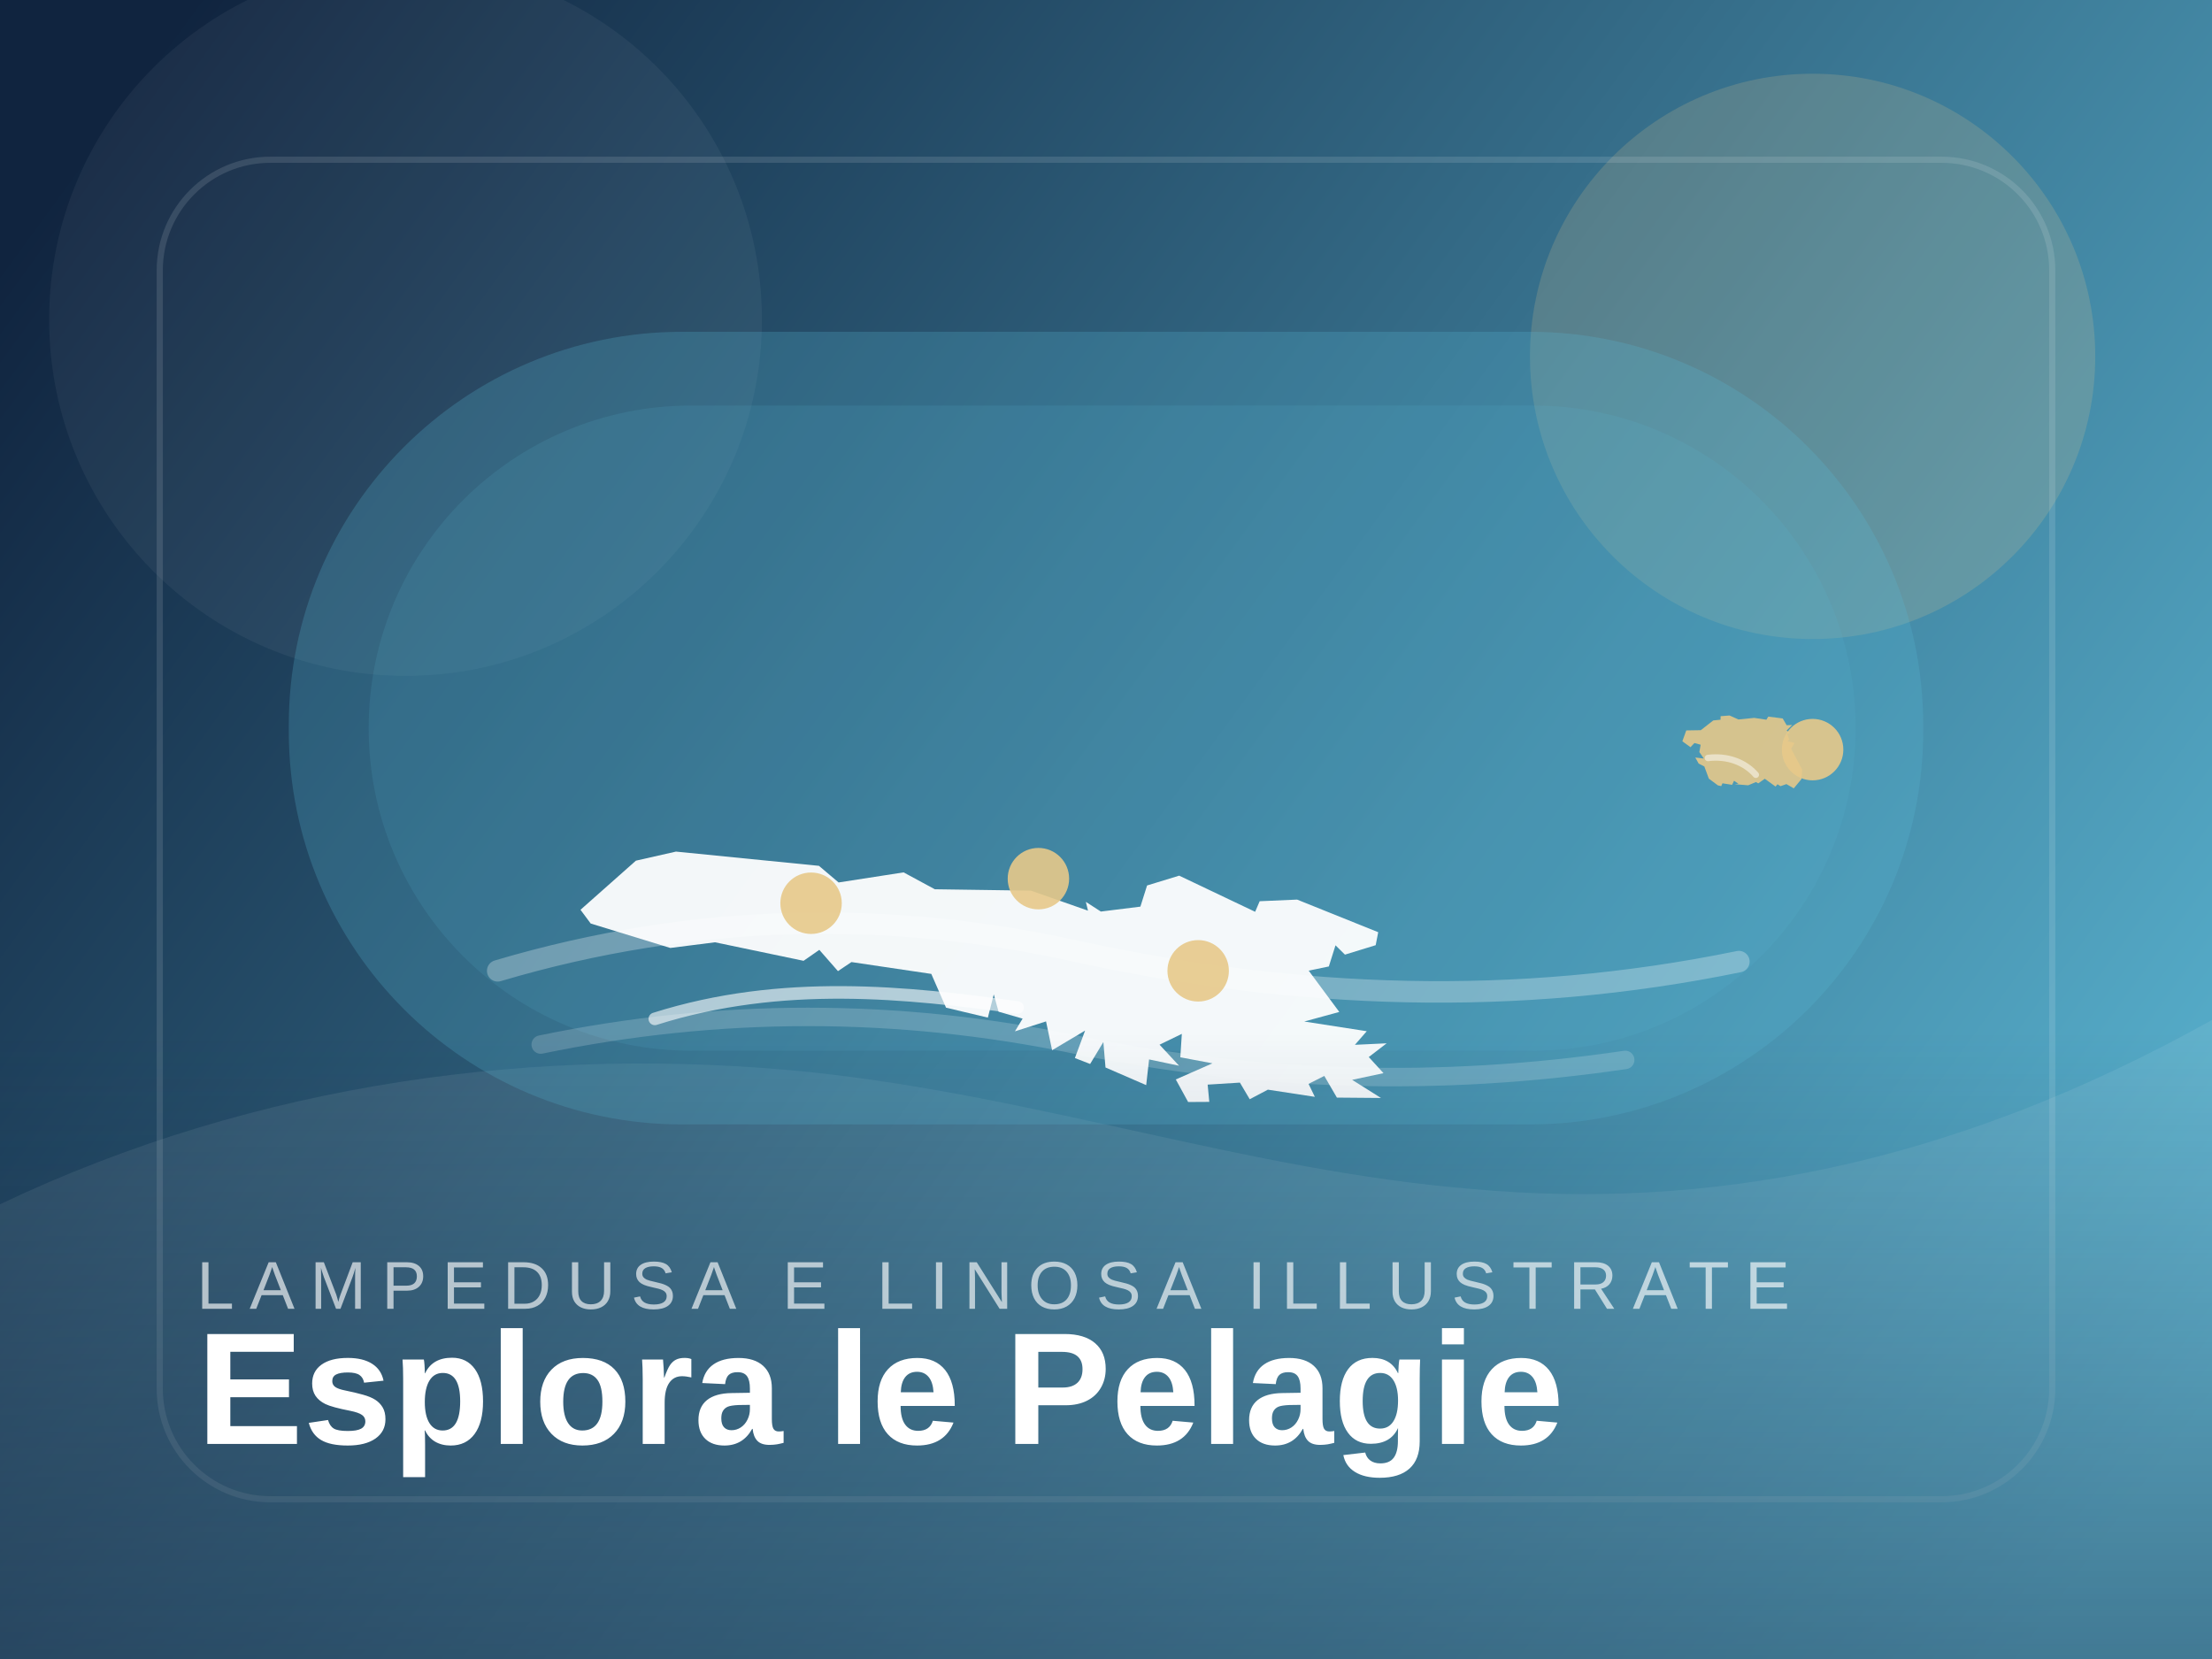
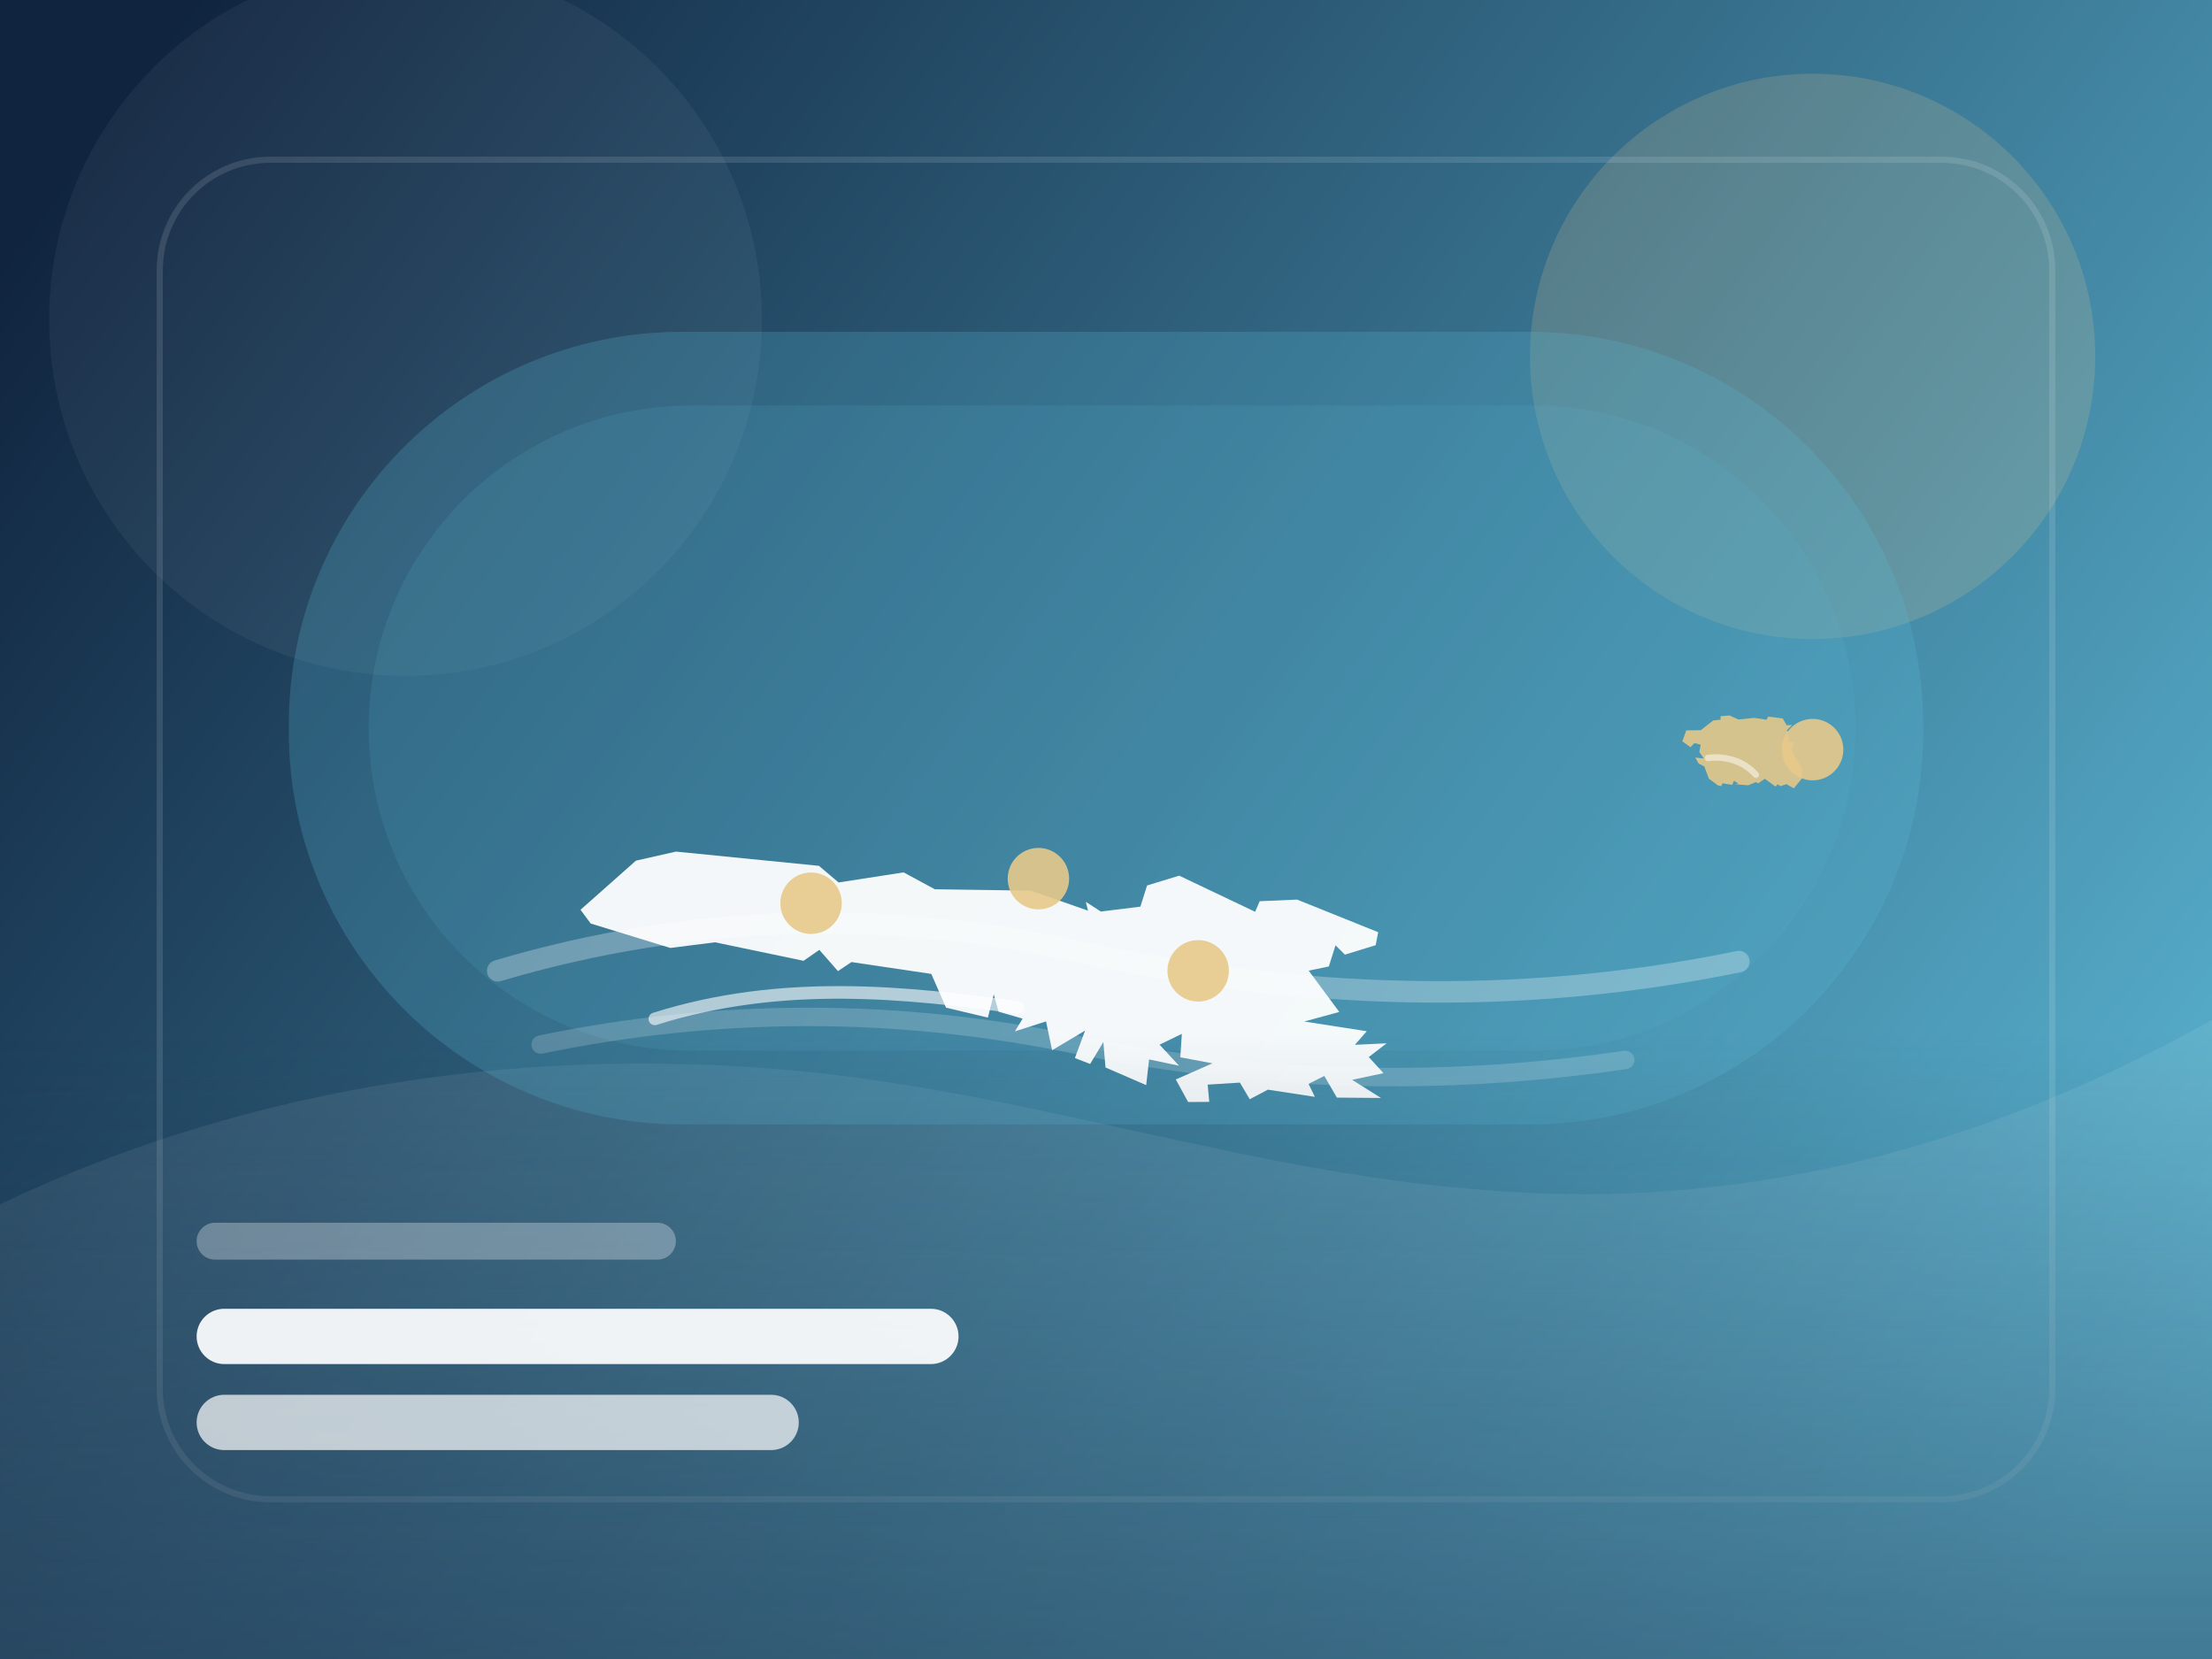
<svg xmlns="http://www.w3.org/2000/svg" viewBox="0 0 720 540" fill="none">
  <rect width="720" height="540" fill="url(#bg)" />
  <circle cx="590" cy="116" r="92" fill="#E7C989" opacity="0.18" />
  <circle cx="132" cy="104" r="116" fill="#FFFFFF" opacity="0.05" />
  <path d="M0 392C84 352 176 340 264 349C339 357 406 381 479 387C555 394 634 380 720 332V540H0V392Z" fill="rgba(255,255,255,0.08)" />
  <rect x="94" y="108" width="532" height="258" rx="128" fill="rgba(91,183,212,0.24)" />
  <rect x="120" y="132" width="484" height="210" rx="105" fill="rgba(91,183,212,0.14)" />
  <path d="M162 316C226 297 290 296 352 310C422 325 493 328 566 313" fill="none" stroke="rgba(255,255,255,0.28)" stroke-width="7" stroke-linecap="round" />
  <path d="M176 340C234 328 292 328 350 340C409 352 468 354 529 345" fill="none" stroke="rgba(255,255,255,0.18)" stroke-width="6" stroke-linecap="round" />
  <g transform="translate(150 166) scale(0.41)">
    <path d="M95.0 317.4 L103.1 328.3 L166.3 347.7 L201.8 343.2 L272.1 357.9 L284.6 349.2 L299.4 366.1 L310.1 358.9 L373.5 368.3 L385.2 395.1 L418.4 403.0 L423.1 384.6 L426.9 398.3 L446.0 403.8 L439.9 413.9 L464.6 406.0 L469.4 428.9 L495.6 413.3 L487.5 435.1 L499.6 439.8 L510.1 422.4 L511.8 442.6 L544.1 456.6 L546.4 436.2 L570.2 441.2 L554.7 424.5 L572.4 415.9 L571.2 434.5 L596.7 439.3 L567.6 452.1 L577.4 470.0 L594.2 469.9 L592.9 456.2 L618.5 454.6 L626.3 467.8 L640.7 460.2 L678.0 465.9 L673.0 455.6 L685.5 449.3 L695.5 466.5 L730.5 466.8 L707.6 452.4 L732.5 447.1 L720.8 434.3 L735.0 423.4 L709.8 424.6 L719.2 413.8 L669.6 406.1 L697.4 398.5 L673.1 365.7 L689.1 362.4 L694.4 345.6 L701.9 353.0 L726.3 345.5 L728.3 335.2 L663.9 309.3 L634.2 310.6 L630.6 319.0 L570.3 290.3 L544.8 298.1 L539.5 314.9 L508.1 318.8 L496.2 311.1 L497.9 318.1 L452.6 302.2 L376.3 301.1 L351.5 287.7 L299.9 295.7 L284.3 282.5 L170.8 271.2 L139.0 278.4 L95.0 317.4 Z" fill="rgba(255,255,255,0.94)" />
    <path d="M154 404C255 372 355 383 442 395" fill="none" stroke="rgba(255,255,255,0.6)" stroke-width="10" stroke-linecap="round" />
  </g>
  <g transform="translate(350 124) scale(0.26)">
    <path d="M760.0 451.1 L770.2 458.5 L775.1 453.3 L782.9 455.4 L781.3 464.6 L786.9 472.7 L776.2 471.4 L780.4 479.0 L787.5 482.6 L793.2 497.9 L804.5 506.3 L808.7 507.2 L810.2 503.7 L822.3 505.6 L824.7 500.5 L830.2 504.2 L825.6 504.8 L842.4 506.2 L852.2 502.1 L855.0 503.8 L863.2 498.0 L876.7 507.8 L879.1 504.9 L882.9 507.3 L890.3 504.7 L899.5 510.0 L909.2 498.3 L910.0 486.6 L896.2 460.4 L900.4 453.1 L891.6 451.1 L893.8 448.9 L891.0 441.7 L894.8 441.0 L890.6 437.6 L897.5 430.7 L890.6 431.0 L885.6 422.5 L867.6 420.2 L865.2 424.1 L849.9 421.8 L830.2 423.8 L819.1 418.8 L807.9 419.7 L807.8 424.1 L798.7 425.0 L783.1 437.2 L764.9 437.5 L760.0 451.1 Z" fill="#E7C989" opacity="0.88" />
    <path d="M792 472C816 469 838 477 852 493" fill="none" stroke="rgba(255,255,255,0.5)" stroke-width="8" stroke-linecap="round" />
  </g>
  <circle cx="264" cy="294" r="10" fill="#E7C989" opacity="0.9" />
  <circle cx="338" cy="286" r="10" fill="#E7C989" opacity="0.9" />
  <circle cx="390" cy="316" r="10" fill="#E7C989" opacity="0.9" />
  <circle cx="590" cy="244" r="10" fill="#E7C989" opacity="0.9" />
  <rect x="52" y="52" width="616" height="436" rx="36" stroke="rgba(255,255,255,0.12)" stroke-width="2" />
  <rect x="0" y="336" width="720" height="204" fill="url(#bottomFade)" />
-   <text x="64" y="426" fill="#FFFFFF" fill-opacity="0.64" font-size="22" letter-spacing="5" font-family="Arial, sans-serif">LAMPEDUSA E LINOSA ILLUSTRATE</text>
-   <text x="64" y="470" fill="#FFFFFF" font-size="52" font-weight="700" font-family="Arial, sans-serif">Esplora le Pelagie</text>
+   <rect x="64" y="398" width="156" height="12" rx="6" fill="rgba(255,255,255,0.3)" />
+   <rect x="64" y="426" width="248" height="18" rx="9" fill="rgba(255,255,255,0.92)" />
+   <rect x="64" y="454" width="196" height="18" rx="9" fill="rgba(255,255,255,0.7)" />
  <defs>
    <linearGradient id="bg" x1="38" y1="34" x2="684" y2="506" gradientUnits="userSpaceOnUse">
      <stop stop-color="#10243F" />
      <stop offset="1" stop-color="#5BB7D4" />
    </linearGradient>
    <linearGradient id="bottomFade" x1="360" y1="336" x2="360" y2="540" gradientUnits="userSpaceOnUse">
      <stop stop-color="rgba(16,36,63,0)" />
      <stop offset="1" stop-color="rgba(16,36,63,0.44)" />
    </linearGradient>
  </defs>
</svg>
